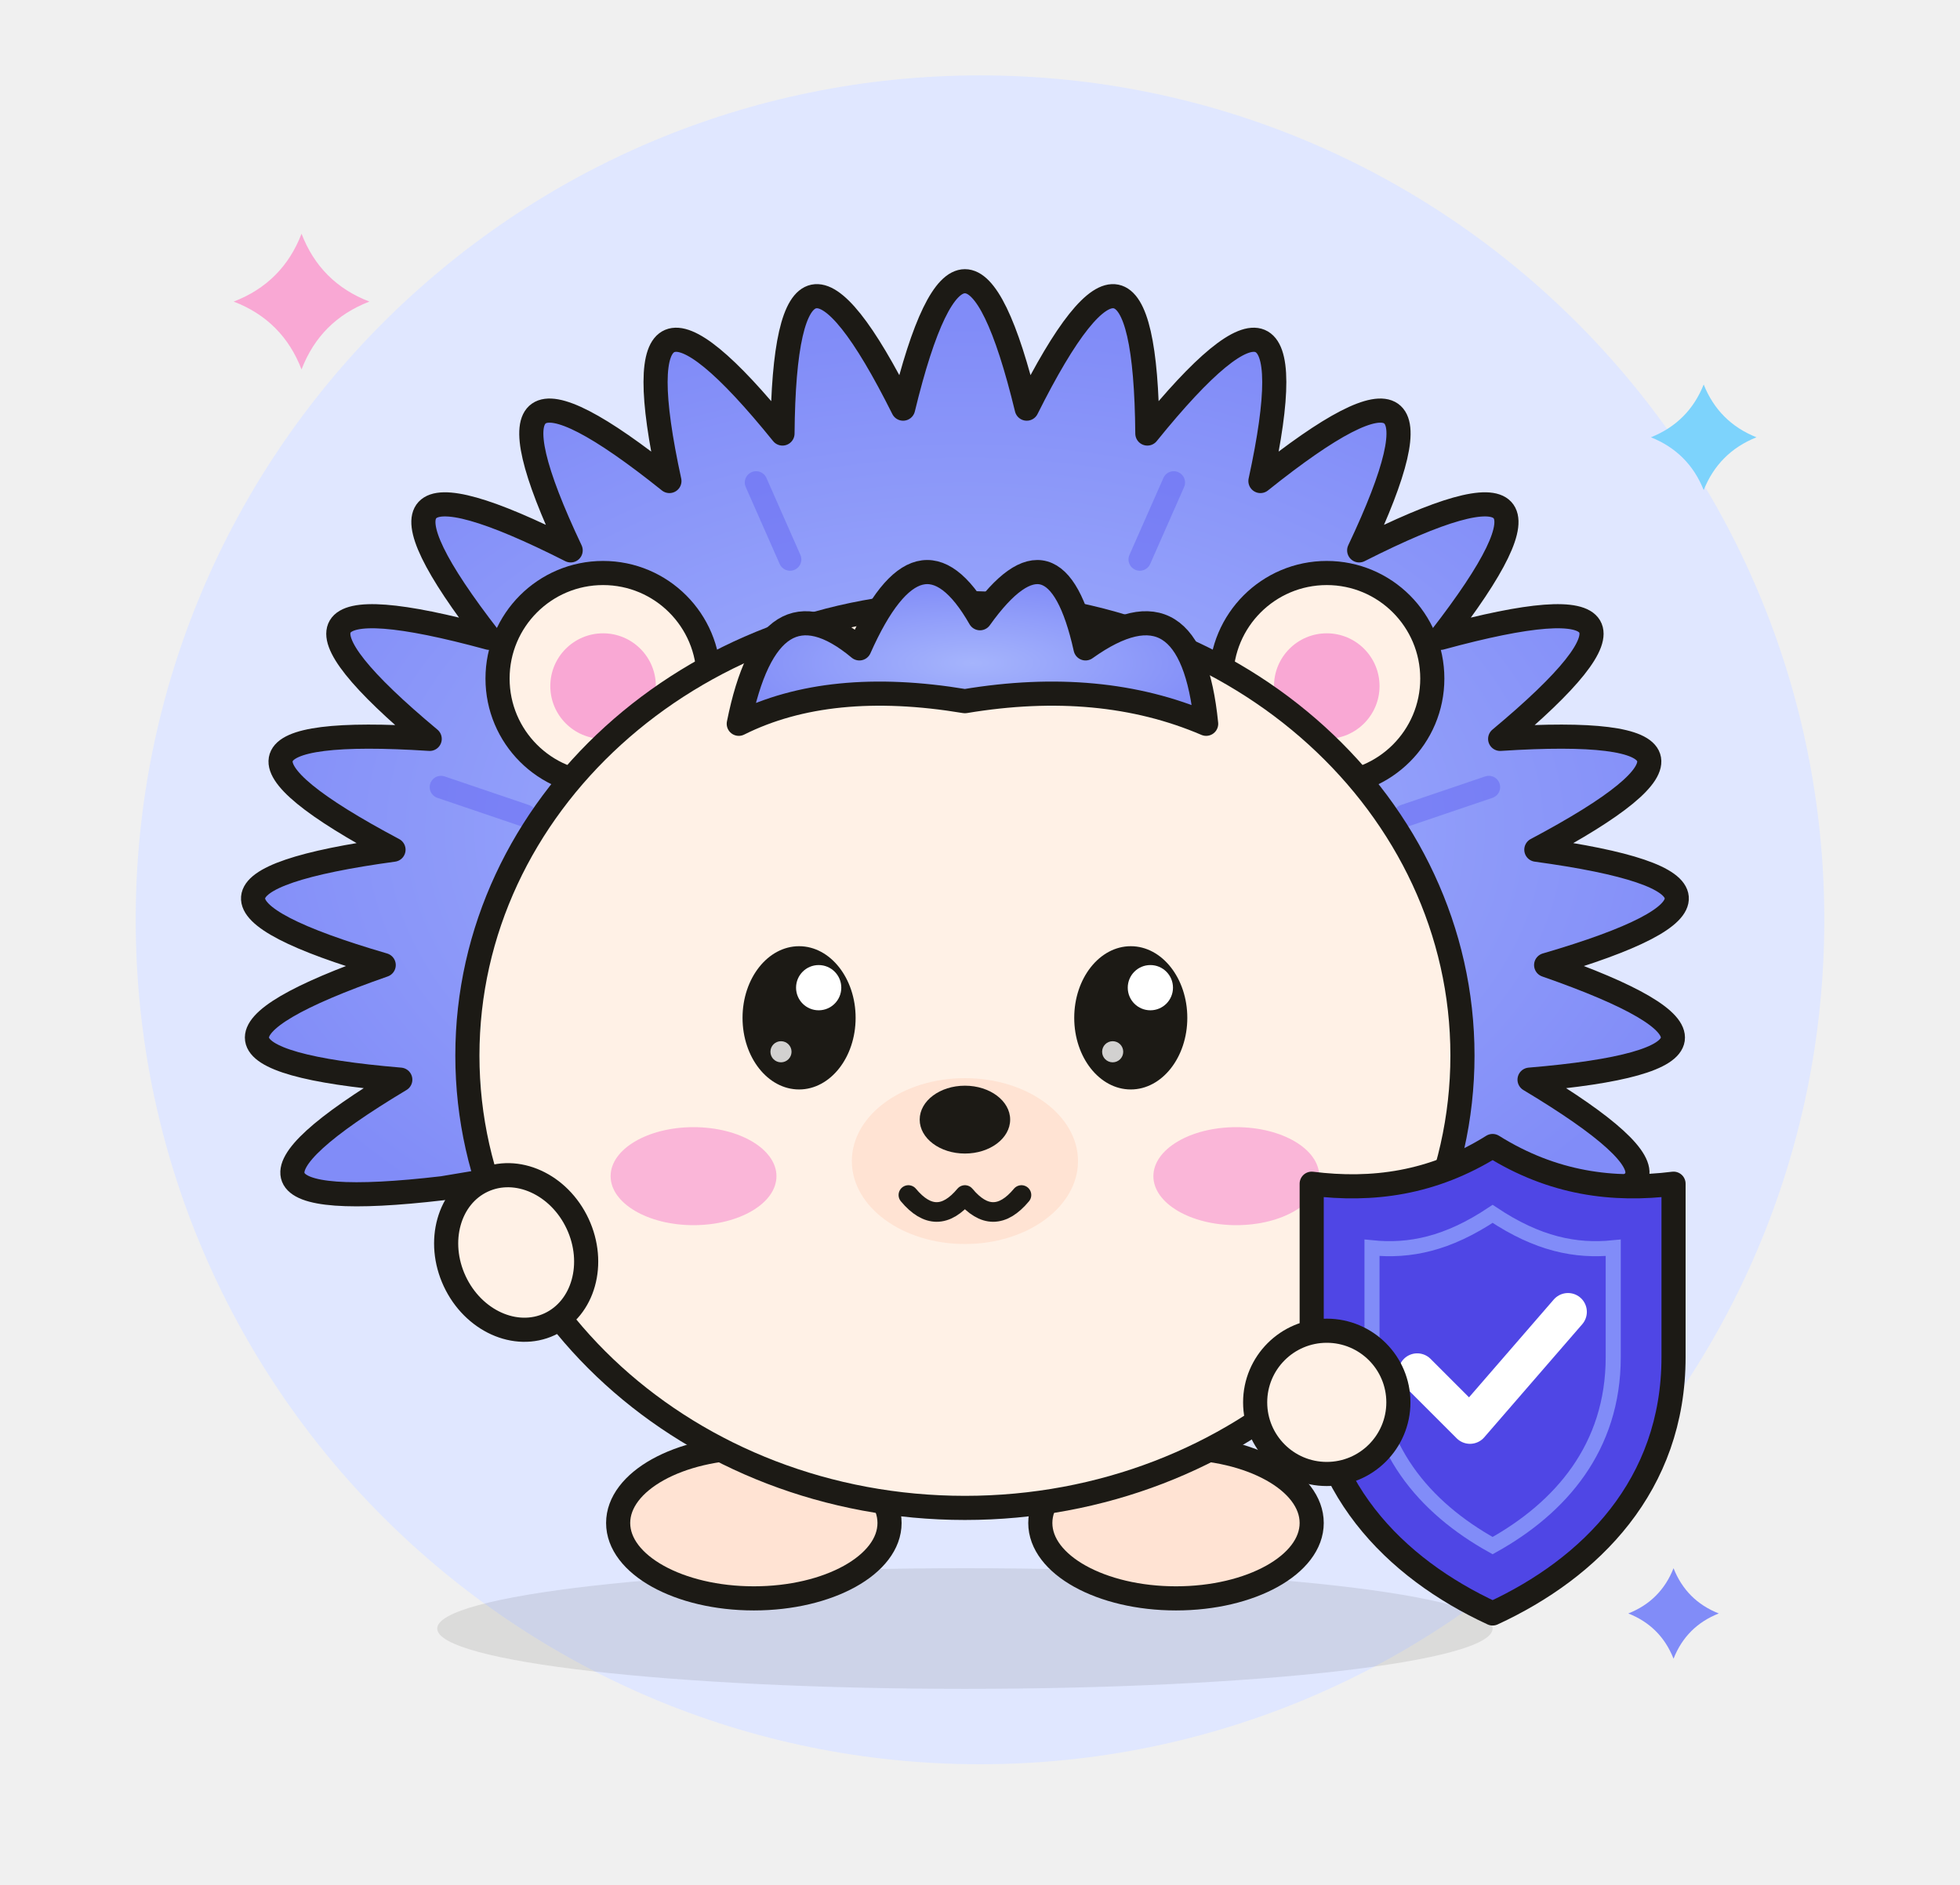
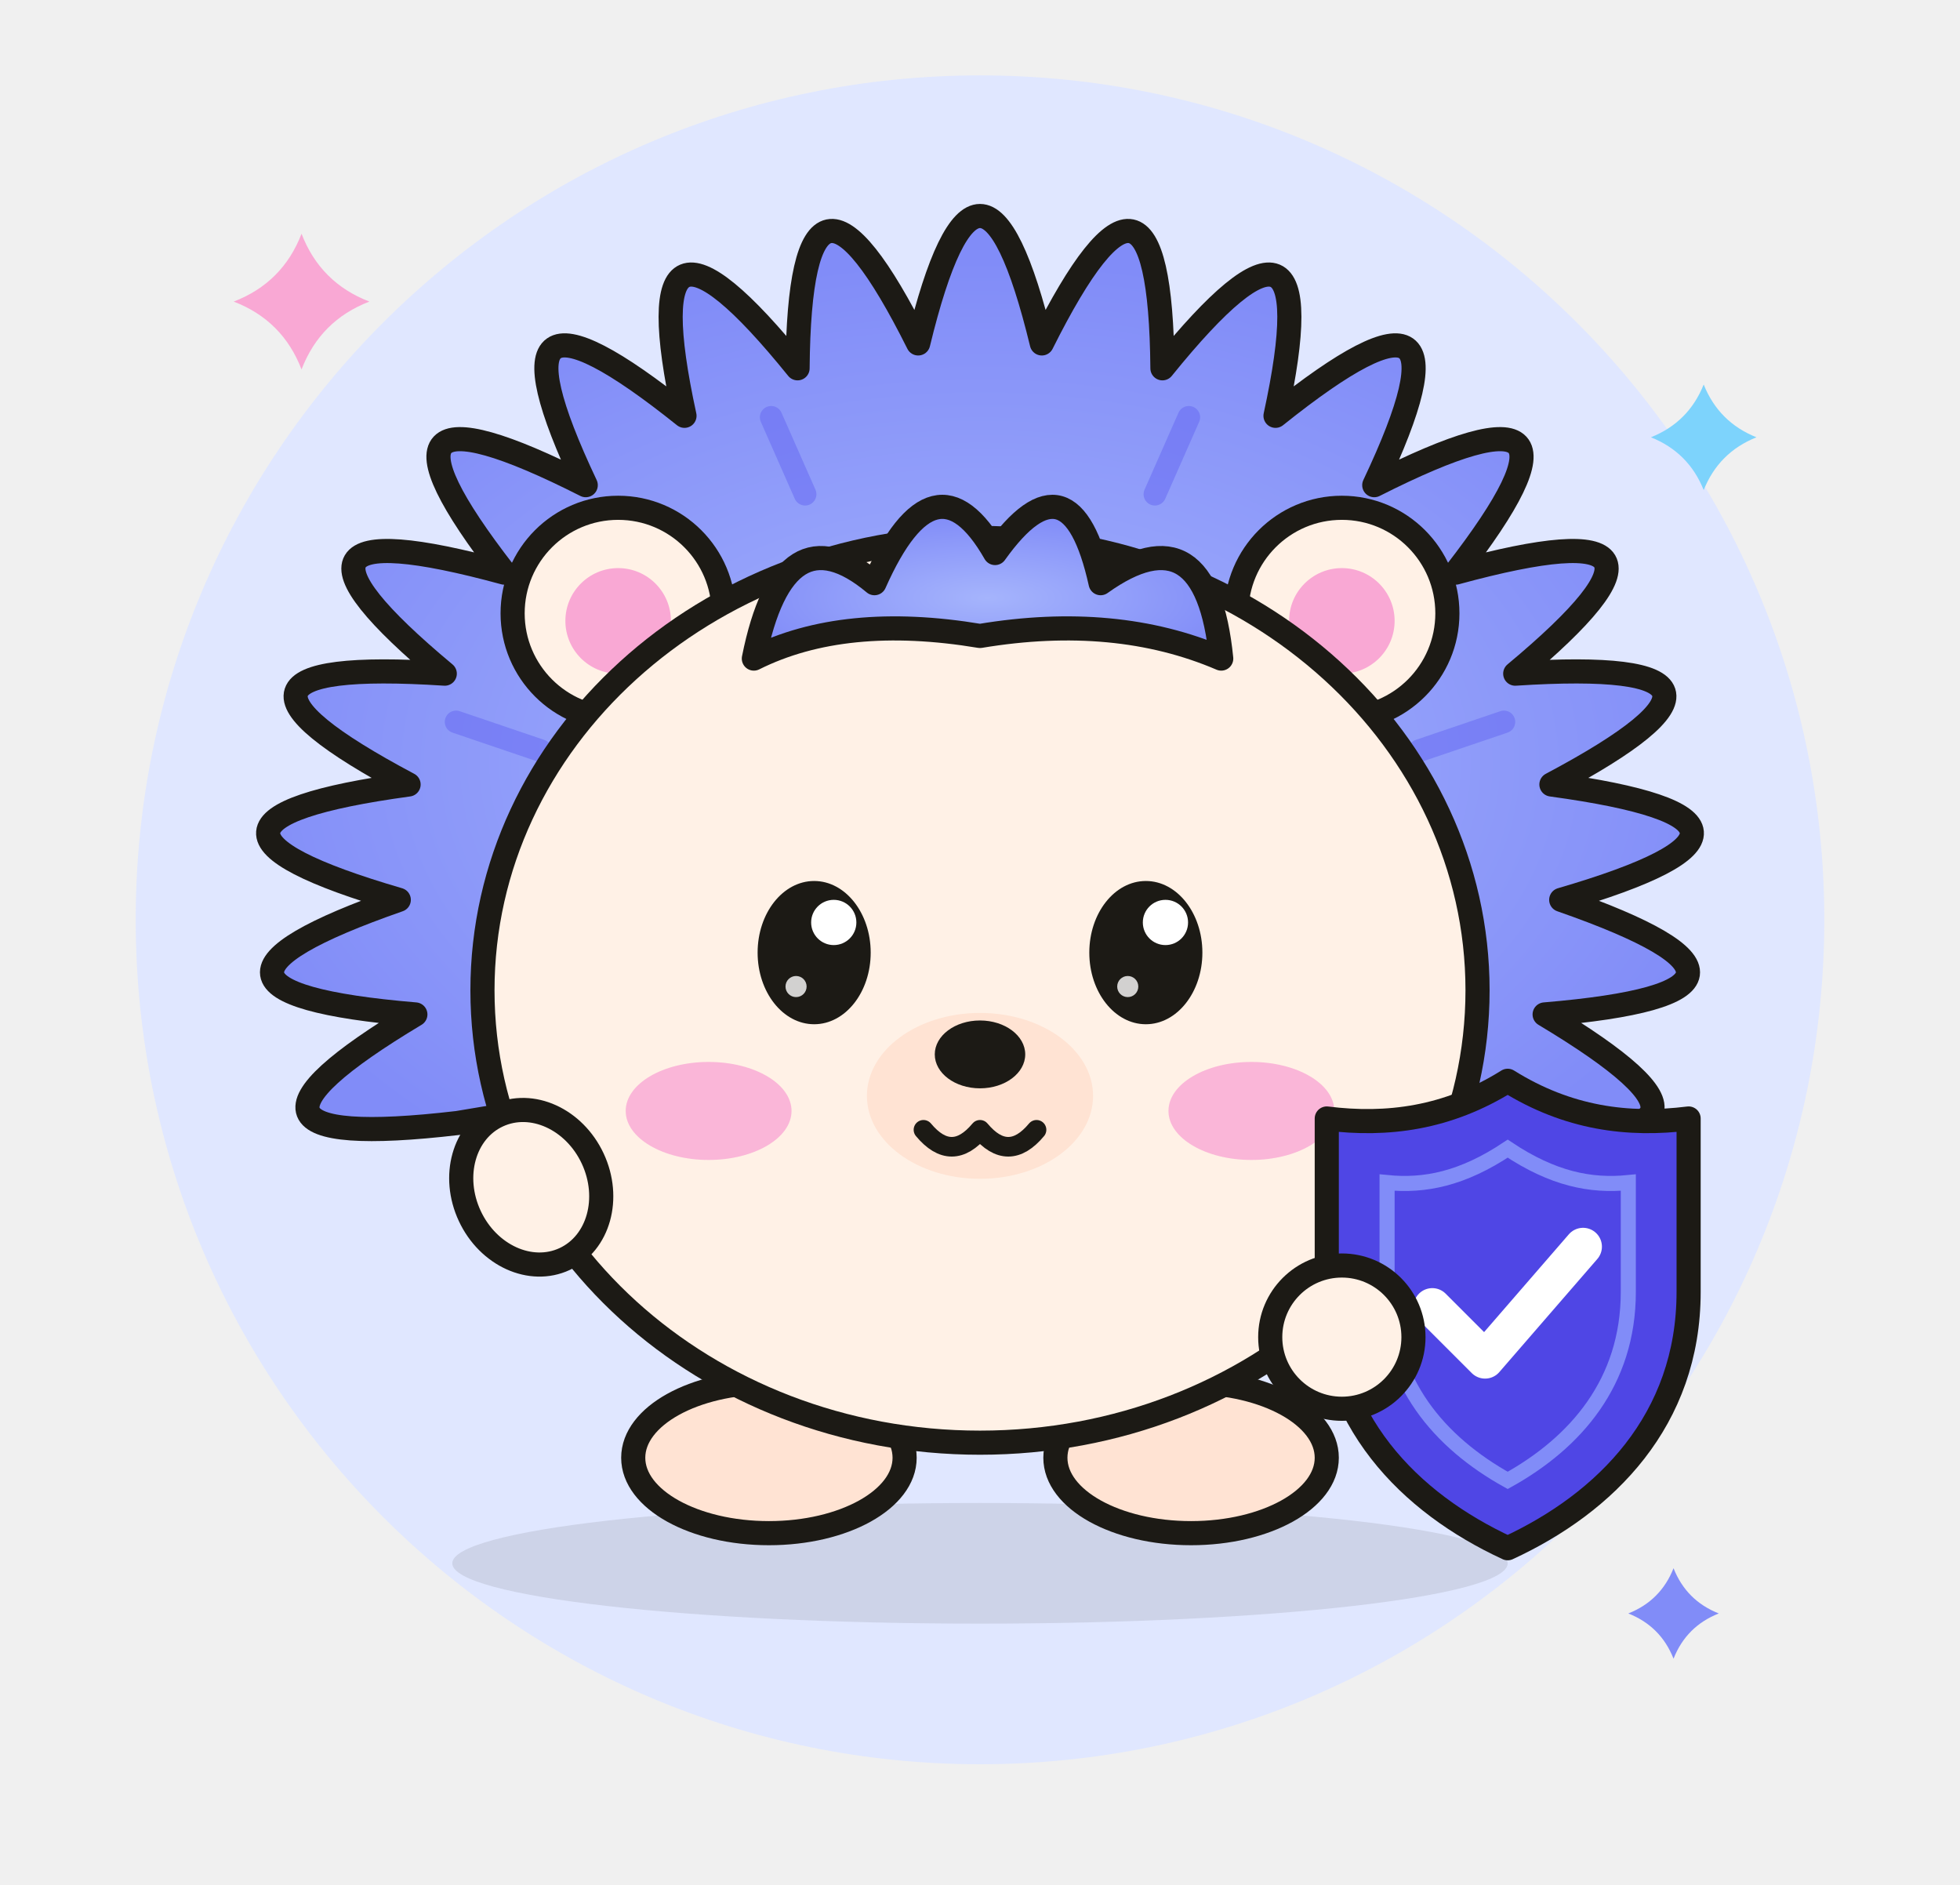
<svg xmlns="http://www.w3.org/2000/svg" viewBox="0 0 260 250" role="img" aria-labelledby="t d">
  <defs>
    <style>.s{font-family:'Plus Jakarta Sans', system-ui, sans-serif}.m{font-family:ui-monospace, 'SF Mono', Menlo, Consolas, monospace;font-variant-ligatures:none}.eye,.tw,.bob,.wave{transform-box:fill-box;transform-origin:50% 50%}.eye{animation:blink 4.6s ease-in-out infinite}@keyframes blink{0%,93%,96%,100%{transform:scaleY(1)}94%,95%{transform:scaleY(.1)}}.tw{animation:twinkle 6s ease-in-out infinite}.tw1{animation-delay:.6s}.tw2{animation-delay:2.1s}.tw3{animation-delay:3.6s}@keyframes twinkle{0%,32%,100%{transform:scale(1);opacity:1}10%{transform:scale(.85);opacity:.6}22%{transform:scale(1.1);opacity:1}}.bob{transform-origin:50% 100%;animation:bob 4.6s ease-in-out infinite}@keyframes bob{0%,8.7%,18.48%,28.26%,100%{transform:translateY(0)}13.59%,23.37%{transform:translateY(-2px)}}.wave{transform-origin:69% 84%;animation:wave 4.6s ease-in-out infinite}@keyframes wave{0%,8.7%,28.26%,100%{transform:rotate(0)}11.96%,20.65%{transform:rotate(-14deg)}16.3%,25%{transform:rotate(14deg)}}.glint{animation:glint 4.6s ease-in-out infinite}@keyframes glint{0%,93%,96%,100%{opacity:1}93.6%,95.4%{opacity:0}}@media (prefers-reduced-motion:reduce){*,*::before,*::after{animation:none!important}}</style>
    <filter id="sh" x="-10%" y="-10%" width="120%" height="140%">
      <feDropShadow dx="0" dy="4" stdDeviation="6" flood-color="#1c1a15" flood-opacity="0.08" />
    </filter>
  </defs>
  <circle cx="130" cy="122" r="112" fill="#e0e7ff" opacity="1" />
  <g class="tw tw1">
    <path d="M40,31Q42.5,37.5 49,40Q42.5,42.5 40,49Q37.5,42.5 31,40Q37.5,37.5 40,31Z" fill="#f9a8d4" opacity="1" />
  </g>
  <g class="tw tw2">
    <path d="M226,51Q228,56 233,58Q228,60 226,65Q224,60 219,58Q224,56 226,51Z" fill="#7dd3fc" opacity="1" />
  </g>
  <g class="tw tw3">
    <path d="M222,208Q223.7,212.3 228,214Q223.7,215.7 222,220Q220.3,215.7 216,214Q220.3,212.3 222,208Z" fill="#818cf8" opacity="1" />
  </g>
-   <g transform="translate(18 16) scale(1.0)">
+   <g transform="translate(20 7.35) scale(1.0)">
    <defs>
      <radialGradient id="mg" cx="50%" cy="60%" r="55%">
        <stop offset="0" stop-color="#a5b4fc" />
        <stop offset="1" stop-color="#818cf8" />
      </radialGradient>
    </defs>
    <ellipse cx="110" cy="200" rx="70" ry="8" fill="#1c1a15" opacity="0.10" />
    <g class="bob">
      <path d="M110,130L40.7,141.6Q3.9,145.9 35.1,127.2Q-1.8,124.1 32.9,112Q-2.4,101.7 34.2,96.7Q2,79.6 39,82Q11.3,58.9 46.9,68.6Q25.1,40.5 57.7,57Q42.7,25.3 70.8,47.8Q63.4,13.8 85.8,41.5Q86.1,6.8 101.8,38.2Q110,4.4 118.2,38.2Q133.9,6.8 134.2,41.5Q156.6,13.8 149.2,47.8Q177.3,25.3 162.3,57Q194.9,40.5 173.1,68.6Q208.7,58.9 181,82Q218,79.6 185.8,96.7Q222.4,101.7 187.1,112Q221.8,124.1 184.9,127.2Q216.1,145.9 179.3,141.6Z" fill="url(#mg)" stroke="#1c1a15" stroke-width="3.2" stroke-linejoin="round" stroke-linecap="round" />
      <path d="M51.7,92.2L40.5,88.4" stroke="#6366f1" stroke-width="3" stroke-linecap="round" opacity=".5" />
      <path d="M65.4,71.7L56.8,64.1" stroke="#6366f1" stroke-width="3" stroke-linecap="round" opacity=".5" />
      <path d="M86.8,58.2L82.3,48" stroke="#6366f1" stroke-width="3" stroke-linecap="round" opacity=".5" />
      <path d="M133.2,58.2L137.7,48" stroke="#6366f1" stroke-width="3" stroke-linecap="round" opacity=".5" />
      <path d="M154.6,71.7L163.2,64.1" stroke="#6366f1" stroke-width="3" stroke-linecap="round" opacity=".5" />
      <path d="M168.3,92.2L179.5,88.4" stroke="#6366f1" stroke-width="3" stroke-linecap="round" opacity=".5" />
      <circle cx="62" cy="74" r="14" fill="#fff1e6" stroke="#1c1a15" stroke-width="3.2" stroke-linejoin="round" stroke-linecap="round" />
      <circle cx="62" cy="75" r="7" fill="#f9a8d4" />
      <circle cx="158" cy="74" r="14" fill="#fff1e6" stroke="#1c1a15" stroke-width="3.2" stroke-linejoin="round" stroke-linecap="round" />
      <circle cx="158" cy="75" r="7" fill="#f9a8d4" />
    </g>
    <ellipse cx="82" cy="186" rx="18" ry="10" fill="#ffe3d3" stroke="#1c1a15" stroke-width="3.2" stroke-linejoin="round" stroke-linecap="round" />
    <ellipse cx="138" cy="186" rx="18" ry="10" fill="#ffe3d3" stroke="#1c1a15" stroke-width="3.2" stroke-linejoin="round" stroke-linecap="round" />
    <g class="bob">
      <ellipse cx="110" cy="124" rx="66" ry="60" fill="#fff1e6" stroke="#1c1a15" stroke-width="3.2" stroke-linejoin="round" stroke-linecap="round" />
      <path d="M80,80Q84,60 96,70Q104,52 112,66Q122,52 126,70Q140,60 142,80Q128,74 110,77Q92,74 80,80Z" fill="url(#mg)" stroke="#1c1a15" stroke-width="3.2" stroke-linejoin="round" stroke-linecap="round" />
      <ellipse cx="74" cy="140" rx="11" ry="6.5" fill="#f9a8d4" opacity=".8" />
      <ellipse cx="146" cy="140" rx="11" ry="6.5" fill="#f9a8d4" opacity=".8" />
      <g class="eye">
        <ellipse cx="88" cy="119" rx="7.5" ry="9.5" fill="#1c1a15" />
        <g class="glint">
          <circle cx="90.6" cy="115" r="3" fill="#ffffff" />
          <circle cx="85.6" cy="123.5" r="1.4" fill="#ffffff" opacity=".8" />
        </g>
      </g>
      <g class="eye">
        <ellipse cx="132" cy="119" rx="7.5" ry="9.5" fill="#1c1a15" />
        <g class="glint">
          <circle cx="134.6" cy="115" r="3" fill="#ffffff" />
          <circle cx="129.6" cy="123.5" r="1.4" fill="#ffffff" opacity=".8" />
        </g>
      </g>
      <ellipse cx="110" cy="138" rx="15" ry="11" fill="#ffe3d3" />
      <ellipse cx="110" cy="132.5" rx="6" ry="4.5" fill="#1c1a15" />
      <path d="M102.5,142.5q3.75,4.5 7.5,0q3.75,4.5 7.5,0" fill="none" stroke="#1c1a15" stroke-width="2.6" stroke-linecap="round" stroke-linejoin="round" />
      <g class="wave">
        <ellipse cx="50" cy="152" rx="9" ry="10.5" fill="#fff1e6" stroke="#1c1a15" stroke-width="3.2" stroke-linejoin="round" stroke-linecap="round" transform="rotate(-25 46 150)" />
      </g>
    </g>
    <path d="M180,136C188,141 196,142 204,141L204,164C204,181 193,192 180,198C167,192 156,181 156,164L156,141C164,142 172,141 180,136Z" fill="#4f46e5" stroke="#1c1a15" stroke-width="3.2" stroke-linejoin="round" stroke-linecap="round" />
    <path d="M180,145C186,149 191,150 196,149.5L196,164C196,176 189,184 180,189C171,184 164,176 164,164L164,149.5C169,150 174,149 180,145Z" fill="none" stroke="#818cf8" stroke-width="2" />
    <path d="M170,166l7,7l13,-15" fill="none" stroke="#ffffff" stroke-width="5" stroke-linecap="round" stroke-linejoin="round" />
    <circle cx="158" cy="170" r="9.5" fill="#fff1e6" stroke="#1c1a15" stroke-width="3.2" stroke-linejoin="round" stroke-linecap="round" />
  </g>
</svg>
